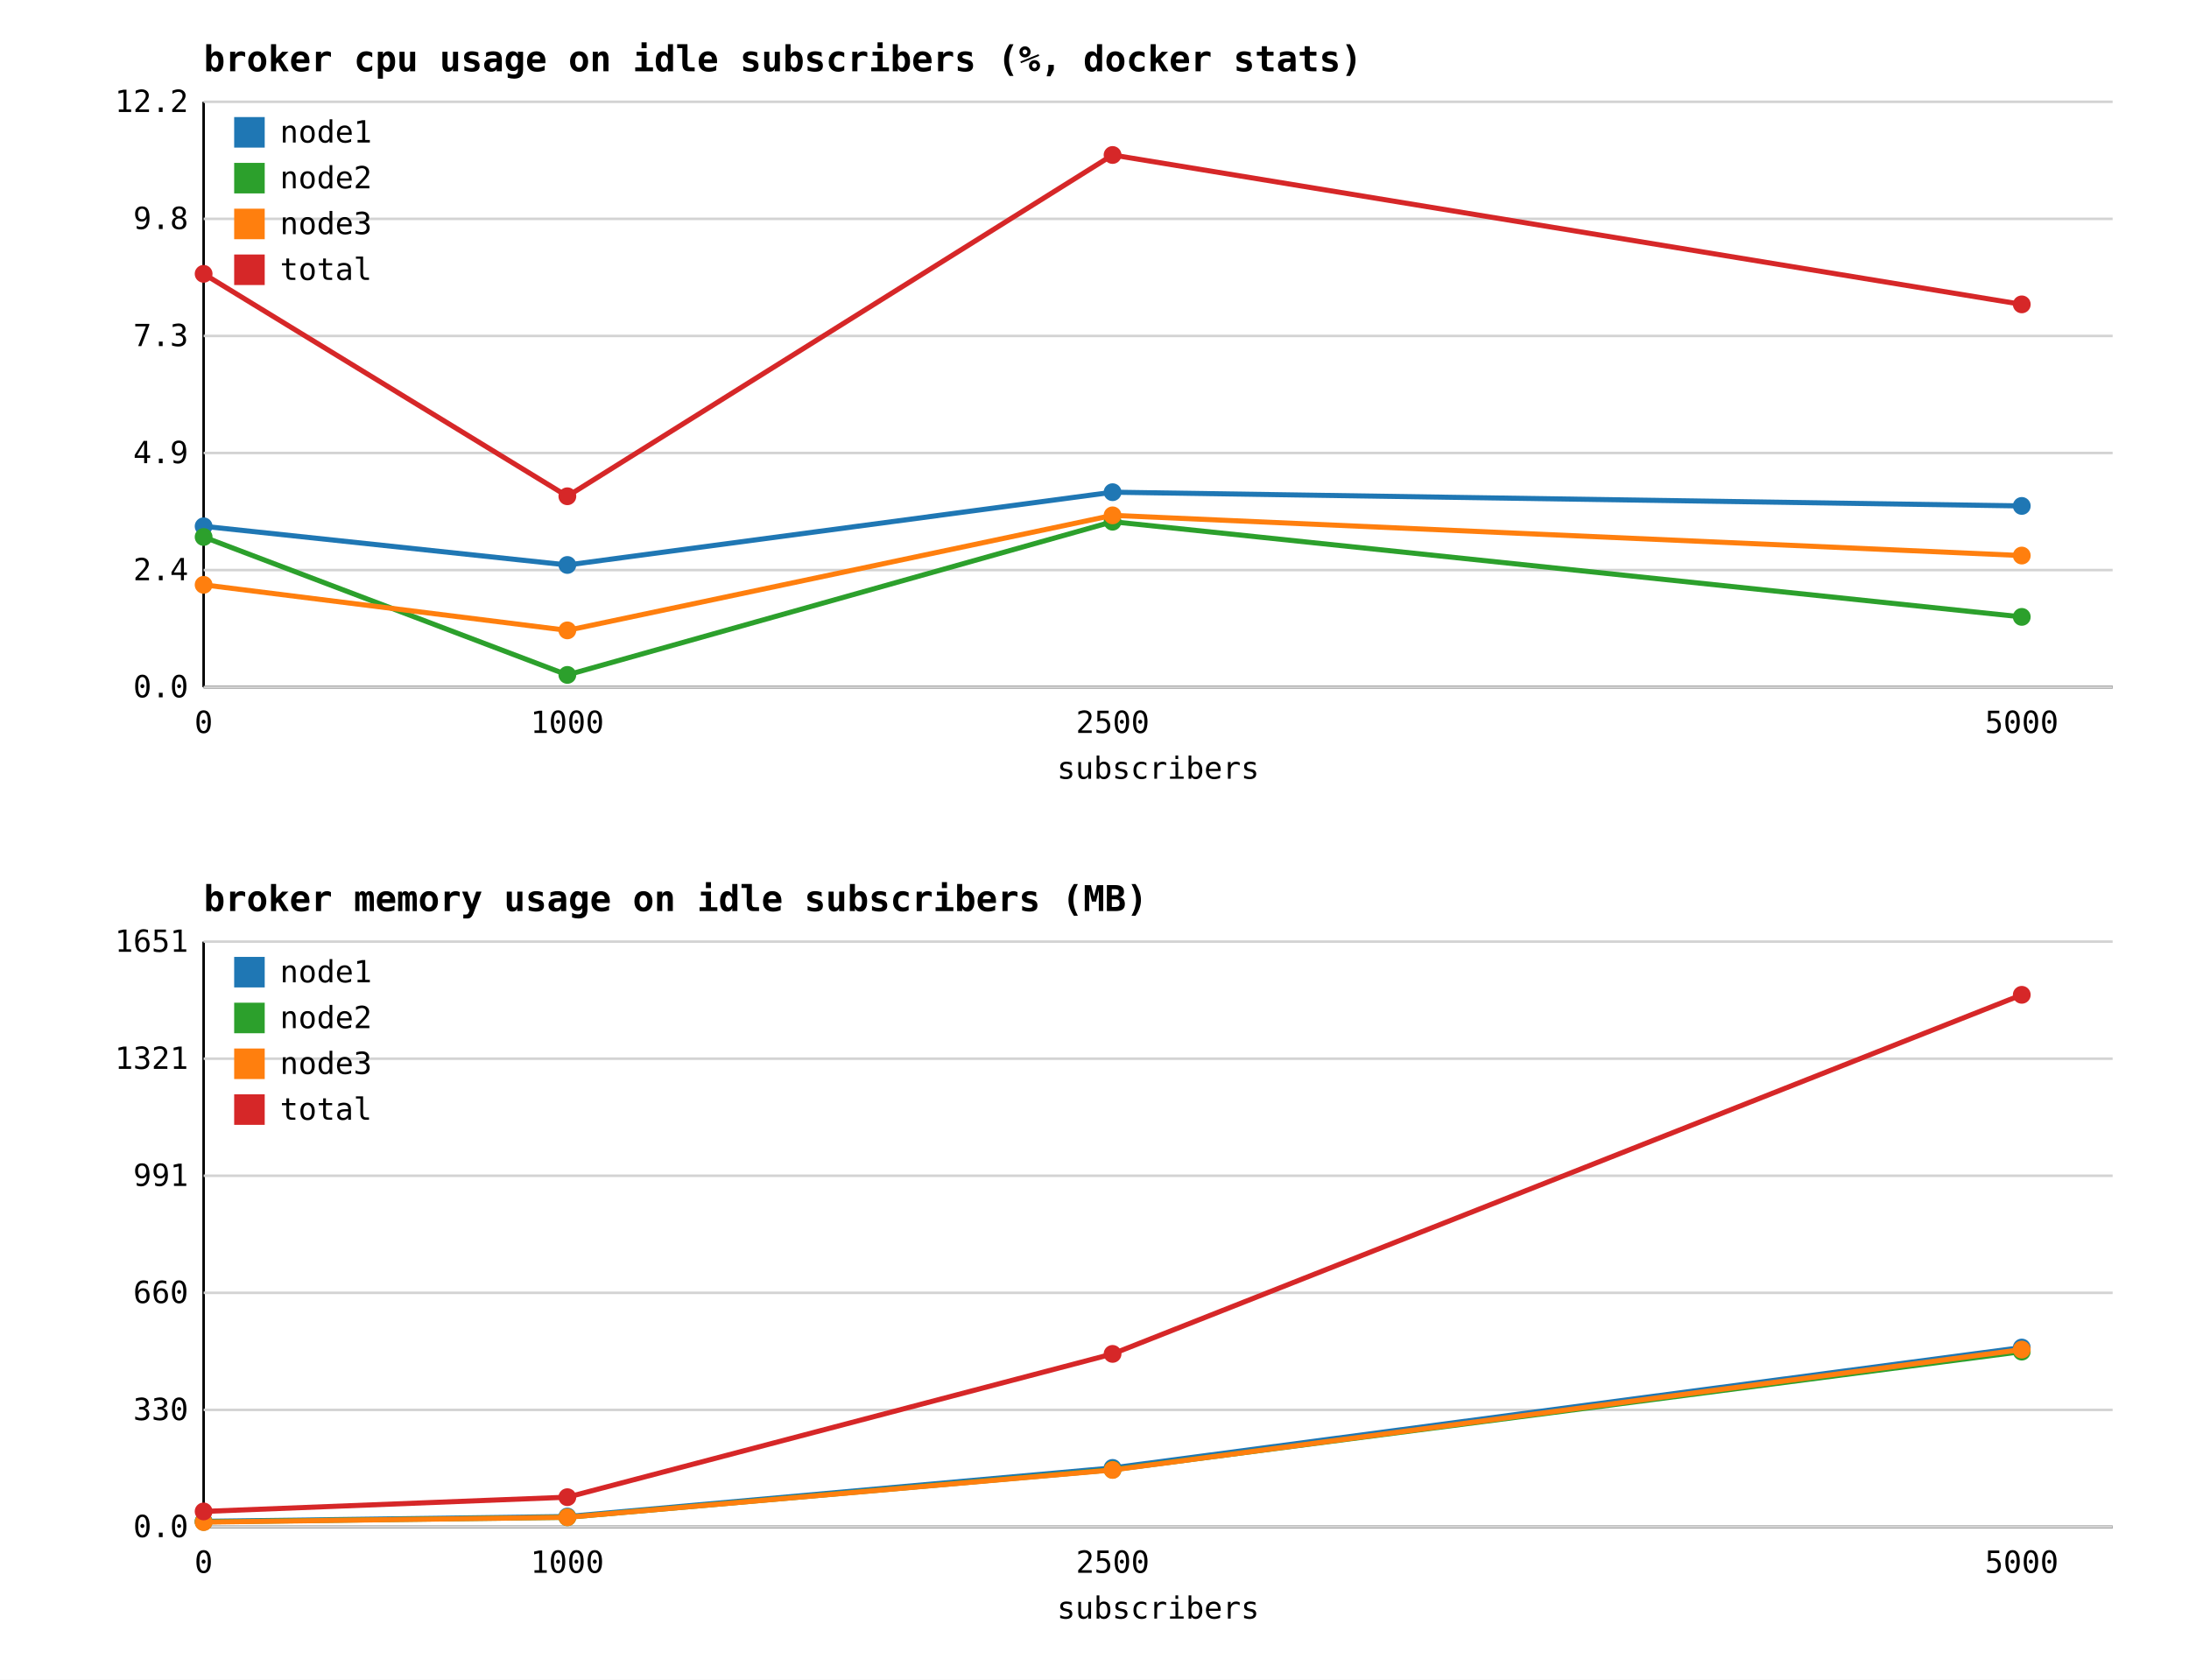
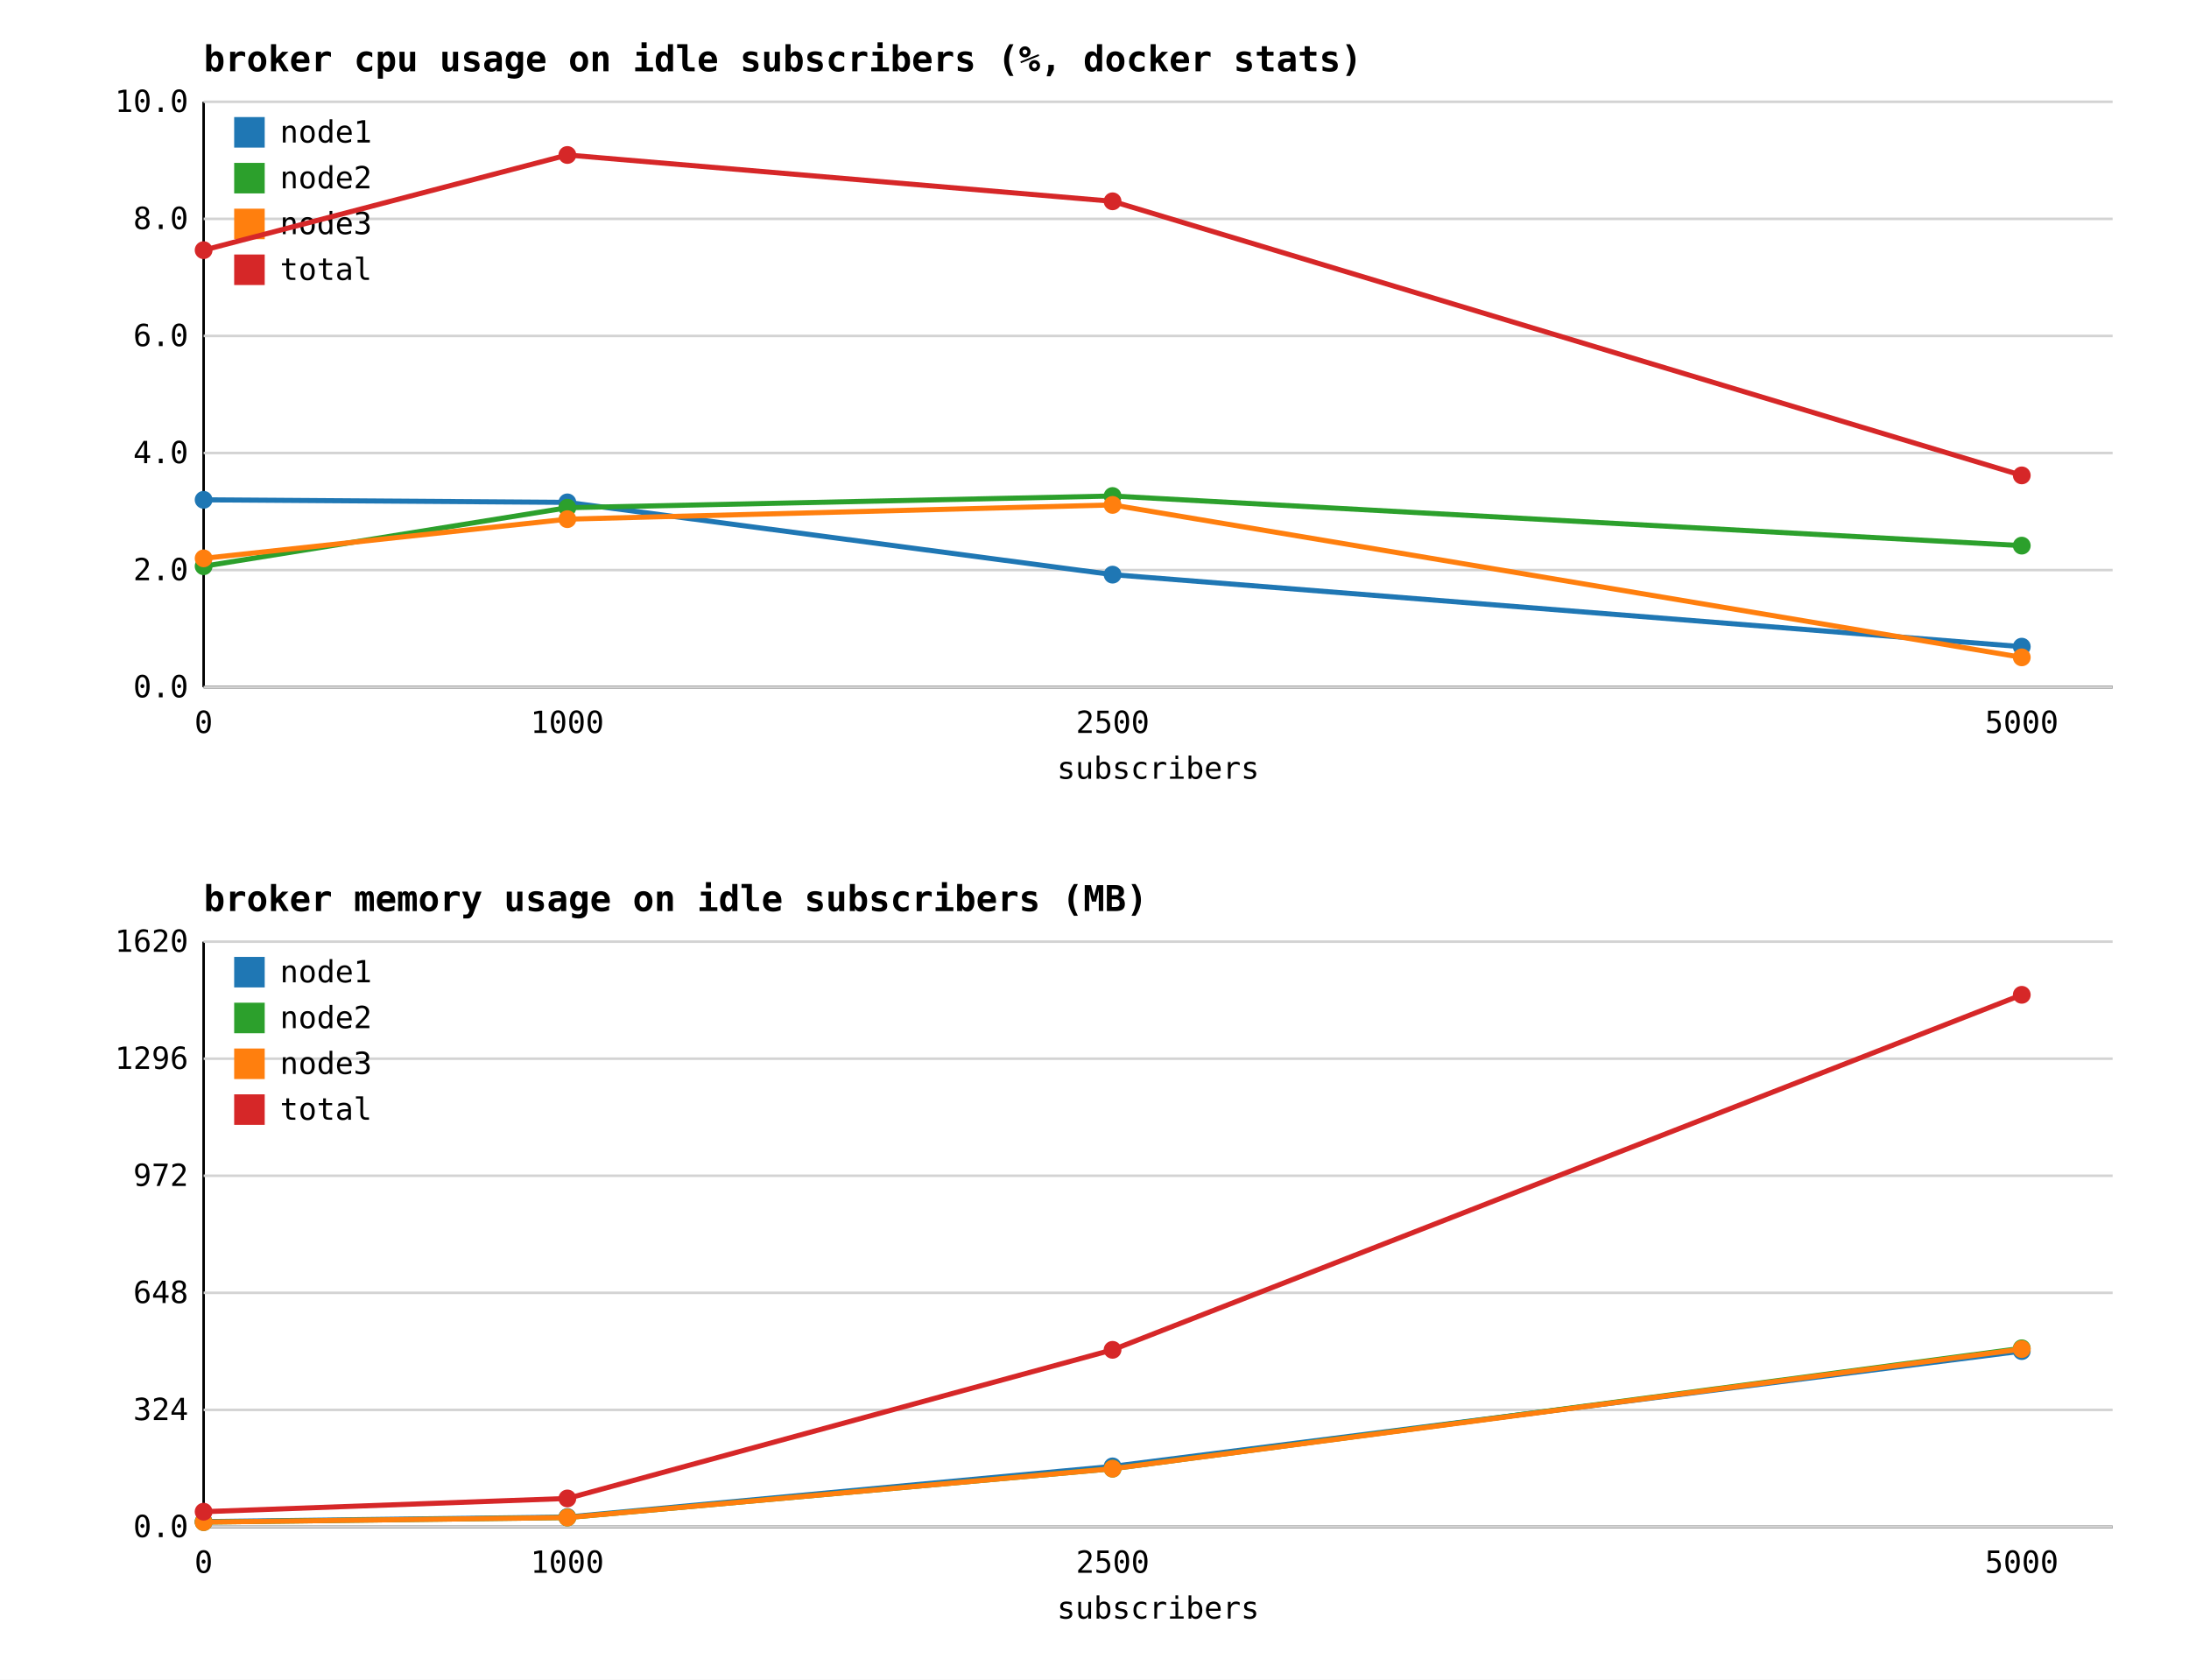
<svg xmlns="http://www.w3.org/2000/svg" width="860" height="660" viewBox="0 0 860 660" font-family="monospace" font-size="12">
  <rect width="860" height="660" fill="white" />
  <text x="80" y="28" font-size="14" font-weight="bold">broker cpu usage on idle subscribers (%, docker stats)</text>
  <line x1="80" y1="270" x2="830" y2="270" stroke="black" />
  <line x1="80" y1="40" x2="80" y2="270" stroke="black" />
  <line x1="80" y1="270" x2="830" y2="270" stroke="lightgray" />
  <text x="74" y="274" text-anchor="end">0.0</text>
  <line x1="80" y1="224" x2="830" y2="224" stroke="lightgray" />
-   <text x="74" y="228" text-anchor="end">2.4</text>
+   <text x="74" y="228" text-anchor="end">2.0</text>
  <line x1="80" y1="178" x2="830" y2="178" stroke="lightgray" />
-   <text x="74" y="182" text-anchor="end">4.9</text>
+   <text x="74" y="182" text-anchor="end">4.0</text>
  <line x1="80" y1="132" x2="830" y2="132" stroke="lightgray" />
-   <text x="74" y="136" text-anchor="end">7.3</text>
+   <text x="74" y="136" text-anchor="end">6.0</text>
  <line x1="80" y1="86" x2="830" y2="86" stroke="lightgray" />
-   <text x="74" y="90" text-anchor="end">9.8</text>
+   <text x="74" y="90" text-anchor="end">8.0</text>
  <line x1="80" y1="40" x2="830" y2="40" stroke="lightgray" />
-   <text x="74" y="44" text-anchor="end">12.2</text>
+   <text x="74" y="44" text-anchor="end">10.0</text>
  <text x="80" y="288" text-anchor="middle">0</text>
  <text x="222.857" y="288" text-anchor="middle">1000</text>
  <text x="437.143" y="288" text-anchor="middle">2500</text>
  <text x="794.286" y="288" text-anchor="middle">5000</text>
  <text x="455" y="306" text-anchor="middle">subscribers</text>
-   <polyline points="80.0,206.8 222.9,222.0 437.1,193.4 794.3,198.8" fill="none" stroke="#1f77b4" stroke-width="2" />
-   <circle cx="80.0" cy="206.8" r="3.5" fill="#1f77b4" />
-   <circle cx="222.9" cy="222.0" r="3.5" fill="#1f77b4" />
-   <circle cx="437.1" cy="193.4" r="3.5" fill="#1f77b4" />
-   <circle cx="794.3" cy="198.8" r="3.5" fill="#1f77b4" />
+   <polyline points="80.0,196.4 222.9,197.4 437.1,225.8 794.3,254.1" fill="none" stroke="#1f77b4" stroke-width="2" />
+   <circle cx="80.0" cy="196.4" r="3.5" fill="#1f77b4" />
+   <circle cx="222.9" cy="197.4" r="3.5" fill="#1f77b4" />
+   <circle cx="437.1" cy="225.8" r="3.5" fill="#1f77b4" />
+   <circle cx="794.3" cy="254.1" r="3.5" fill="#1f77b4" />
  <rect x="92" y="46" width="12" height="12" fill="#1f77b4" />
  <text x="110" y="56">node1</text>
-   <polyline points="80.0,211.0 222.9,265.2 437.1,205.0 794.3,242.4" fill="none" stroke="#2ca02c" stroke-width="2" />
-   <circle cx="80.0" cy="211.0" r="3.5" fill="#2ca02c" />
-   <circle cx="222.9" cy="265.2" r="3.5" fill="#2ca02c" />
-   <circle cx="437.1" cy="205.0" r="3.5" fill="#2ca02c" />
-   <circle cx="794.3" cy="242.4" r="3.5" fill="#2ca02c" />
+   <polyline points="80.0,222.5 222.9,199.5 437.1,194.9 794.3,214.4" fill="none" stroke="#2ca02c" stroke-width="2" />
+   <circle cx="80.0" cy="222.5" r="3.5" fill="#2ca02c" />
+   <circle cx="222.9" cy="199.5" r="3.5" fill="#2ca02c" />
+   <circle cx="437.1" cy="194.9" r="3.5" fill="#2ca02c" />
+   <circle cx="794.3" cy="214.4" r="3.5" fill="#2ca02c" />
  <rect x="92" y="64" width="12" height="12" fill="#2ca02c" />
  <text x="110" y="74">node2</text>
-   <polyline points="80.0,229.8 222.9,247.7 437.1,202.5 794.3,218.3" fill="none" stroke="#ff7f0e" stroke-width="2" />
-   <circle cx="80.0" cy="229.8" r="3.5" fill="#ff7f0e" />
-   <circle cx="222.9" cy="247.7" r="3.5" fill="#ff7f0e" />
-   <circle cx="437.1" cy="202.5" r="3.5" fill="#ff7f0e" />
-   <circle cx="794.3" cy="218.3" r="3.5" fill="#ff7f0e" />
+   <polyline points="80.0,219.4 222.9,204.0 437.1,198.4 794.3,258.3" fill="none" stroke="#ff7f0e" stroke-width="2" />
+   <circle cx="80.0" cy="219.4" r="3.5" fill="#ff7f0e" />
+   <circle cx="222.9" cy="204.0" r="3.5" fill="#ff7f0e" />
+   <circle cx="437.1" cy="198.4" r="3.5" fill="#ff7f0e" />
+   <circle cx="794.3" cy="258.3" r="3.5" fill="#ff7f0e" />
  <rect x="92" y="82" width="12" height="12" fill="#ff7f0e" />
  <text x="110" y="92">node3</text>
-   <polyline points="80.0,107.6 222.9,195.0 437.1,60.9 794.3,119.6" fill="none" stroke="#d62728" stroke-width="2" />
-   <circle cx="80.0" cy="107.6" r="3.5" fill="#d62728" />
-   <circle cx="222.9" cy="195.0" r="3.5" fill="#d62728" />
-   <circle cx="437.1" cy="60.9" r="3.5" fill="#d62728" />
-   <circle cx="794.3" cy="119.6" r="3.5" fill="#d62728" />
+   <polyline points="80.0,98.3 222.9,60.9 437.1,79.1 794.3,186.8" fill="none" stroke="#d62728" stroke-width="2" />
+   <circle cx="80.0" cy="98.3" r="3.5" fill="#d62728" />
+   <circle cx="222.9" cy="60.9" r="3.5" fill="#d62728" />
+   <circle cx="437.1" cy="79.1" r="3.5" fill="#d62728" />
+   <circle cx="794.3" cy="186.8" r="3.5" fill="#d62728" />
  <rect x="92" y="100" width="12" height="12" fill="#d62728" />
  <text x="110" y="110">total</text>
  <text x="80" y="358" font-size="14" font-weight="bold">broker memory usage on idle subscribers (MB)</text>
  <line x1="80" y1="600" x2="830" y2="600" stroke="black" />
  <line x1="80" y1="370" x2="80" y2="600" stroke="black" />
  <line x1="80" y1="600" x2="830" y2="600" stroke="lightgray" />
  <text x="74" y="604" text-anchor="end">0.0</text>
  <line x1="80" y1="554" x2="830" y2="554" stroke="lightgray" />
-   <text x="74" y="558" text-anchor="end">330</text>
+   <text x="74" y="558" text-anchor="end">324</text>
  <line x1="80" y1="508" x2="830" y2="508" stroke="lightgray" />
-   <text x="74" y="512" text-anchor="end">660</text>
+   <text x="74" y="512" text-anchor="end">648</text>
  <line x1="80" y1="462" x2="830" y2="462" stroke="lightgray" />
-   <text x="74" y="466" text-anchor="end">991</text>
+   <text x="74" y="466" text-anchor="end">972</text>
  <line x1="80" y1="416" x2="830" y2="416" stroke="lightgray" />
-   <text x="74" y="420" text-anchor="end">1321</text>
+   <text x="74" y="420" text-anchor="end">1296</text>
  <line x1="80" y1="370" x2="830" y2="370" stroke="lightgray" />
-   <text x="74" y="374" text-anchor="end">1651</text>
+   <text x="74" y="374" text-anchor="end">1620</text>
  <text x="80" y="618" text-anchor="middle">0</text>
  <text x="222.857" y="618" text-anchor="middle">1000</text>
  <text x="437.143" y="618" text-anchor="middle">2500</text>
  <text x="794.286" y="618" text-anchor="middle">5000</text>
  <text x="455" y="636" text-anchor="middle">subscribers</text>
-   <polyline points="80.0,597.8 222.9,595.9 437.1,576.8 794.3,529.5" fill="none" stroke="#1f77b4" stroke-width="2" />
-   <circle cx="80.0" cy="597.8" r="3.5" fill="#1f77b4" />
-   <circle cx="222.9" cy="595.9" r="3.5" fill="#1f77b4" />
-   <circle cx="437.1" cy="576.8" r="3.5" fill="#1f77b4" />
-   <circle cx="794.3" cy="529.5" r="3.5" fill="#1f77b4" />
+   <polyline points="80.0,597.9 222.9,596.1 437.1,576.2 794.3,530.9" fill="none" stroke="#1f77b4" stroke-width="2" />
+   <circle cx="80.0" cy="597.9" r="3.5" fill="#1f77b4" />
+   <circle cx="222.9" cy="596.1" r="3.5" fill="#1f77b4" />
+   <circle cx="437.1" cy="576.2" r="3.5" fill="#1f77b4" />
+   <circle cx="794.3" cy="530.9" r="3.5" fill="#1f77b4" />
  <rect x="92" y="376" width="12" height="12" fill="#1f77b4" />
  <text x="110" y="386">node1</text>
-   <polyline points="80.0,598.0 222.9,596.2 437.1,577.5 794.3,531.1" fill="none" stroke="#2ca02c" stroke-width="2" />
-   <circle cx="80.0" cy="598.0" r="3.5" fill="#2ca02c" />
-   <circle cx="222.9" cy="596.2" r="3.5" fill="#2ca02c" />
-   <circle cx="437.1" cy="577.5" r="3.5" fill="#2ca02c" />
-   <circle cx="794.3" cy="531.1" r="3.5" fill="#2ca02c" />
+   <polyline points="80.0,598.1 222.9,596.3 437.1,577.1 794.3,529.8" fill="none" stroke="#2ca02c" stroke-width="2" />
+   <circle cx="80.0" cy="598.1" r="3.5" fill="#2ca02c" />
+   <circle cx="222.9" cy="596.3" r="3.5" fill="#2ca02c" />
+   <circle cx="437.1" cy="577.1" r="3.5" fill="#2ca02c" />
+   <circle cx="794.3" cy="529.8" r="3.5" fill="#2ca02c" />
  <rect x="92" y="394" width="12" height="12" fill="#2ca02c" />
  <text x="110" y="404">node2</text>
-   <polyline points="80.0,598.1 222.9,596.2 437.1,577.6 794.3,530.3" fill="none" stroke="#ff7f0e" stroke-width="2" />
+   <polyline points="80.0,598.1 222.9,596.3 437.1,577.1 794.3,530.1" fill="none" stroke="#ff7f0e" stroke-width="2" />
  <circle cx="80.0" cy="598.1" r="3.5" fill="#ff7f0e" />
-   <circle cx="222.9" cy="596.2" r="3.5" fill="#ff7f0e" />
-   <circle cx="437.1" cy="577.6" r="3.5" fill="#ff7f0e" />
-   <circle cx="794.3" cy="530.3" r="3.5" fill="#ff7f0e" />
+   <circle cx="222.9" cy="596.3" r="3.5" fill="#ff7f0e" />
+   <circle cx="437.1" cy="577.1" r="3.5" fill="#ff7f0e" />
+   <circle cx="794.3" cy="530.1" r="3.5" fill="#ff7f0e" />
  <rect x="92" y="412" width="12" height="12" fill="#ff7f0e" />
  <text x="110" y="422">node3</text>
-   <polyline points="80.0,593.9 222.9,588.3 437.1,532.0 794.3,390.9" fill="none" stroke="#d62728" stroke-width="2" />
-   <circle cx="80.0" cy="593.9" r="3.5" fill="#d62728" />
-   <circle cx="222.9" cy="588.3" r="3.5" fill="#d62728" />
-   <circle cx="437.1" cy="532.0" r="3.5" fill="#d62728" />
+   <polyline points="80.0,594.0 222.9,588.8 437.1,530.4 794.3,390.9" fill="none" stroke="#d62728" stroke-width="2" />
+   <circle cx="80.0" cy="594.0" r="3.5" fill="#d62728" />
+   <circle cx="222.9" cy="588.8" r="3.5" fill="#d62728" />
+   <circle cx="437.1" cy="530.4" r="3.5" fill="#d62728" />
  <circle cx="794.3" cy="390.9" r="3.5" fill="#d62728" />
  <rect x="92" y="430" width="12" height="12" fill="#d62728" />
  <text x="110" y="440">total</text>
</svg>
